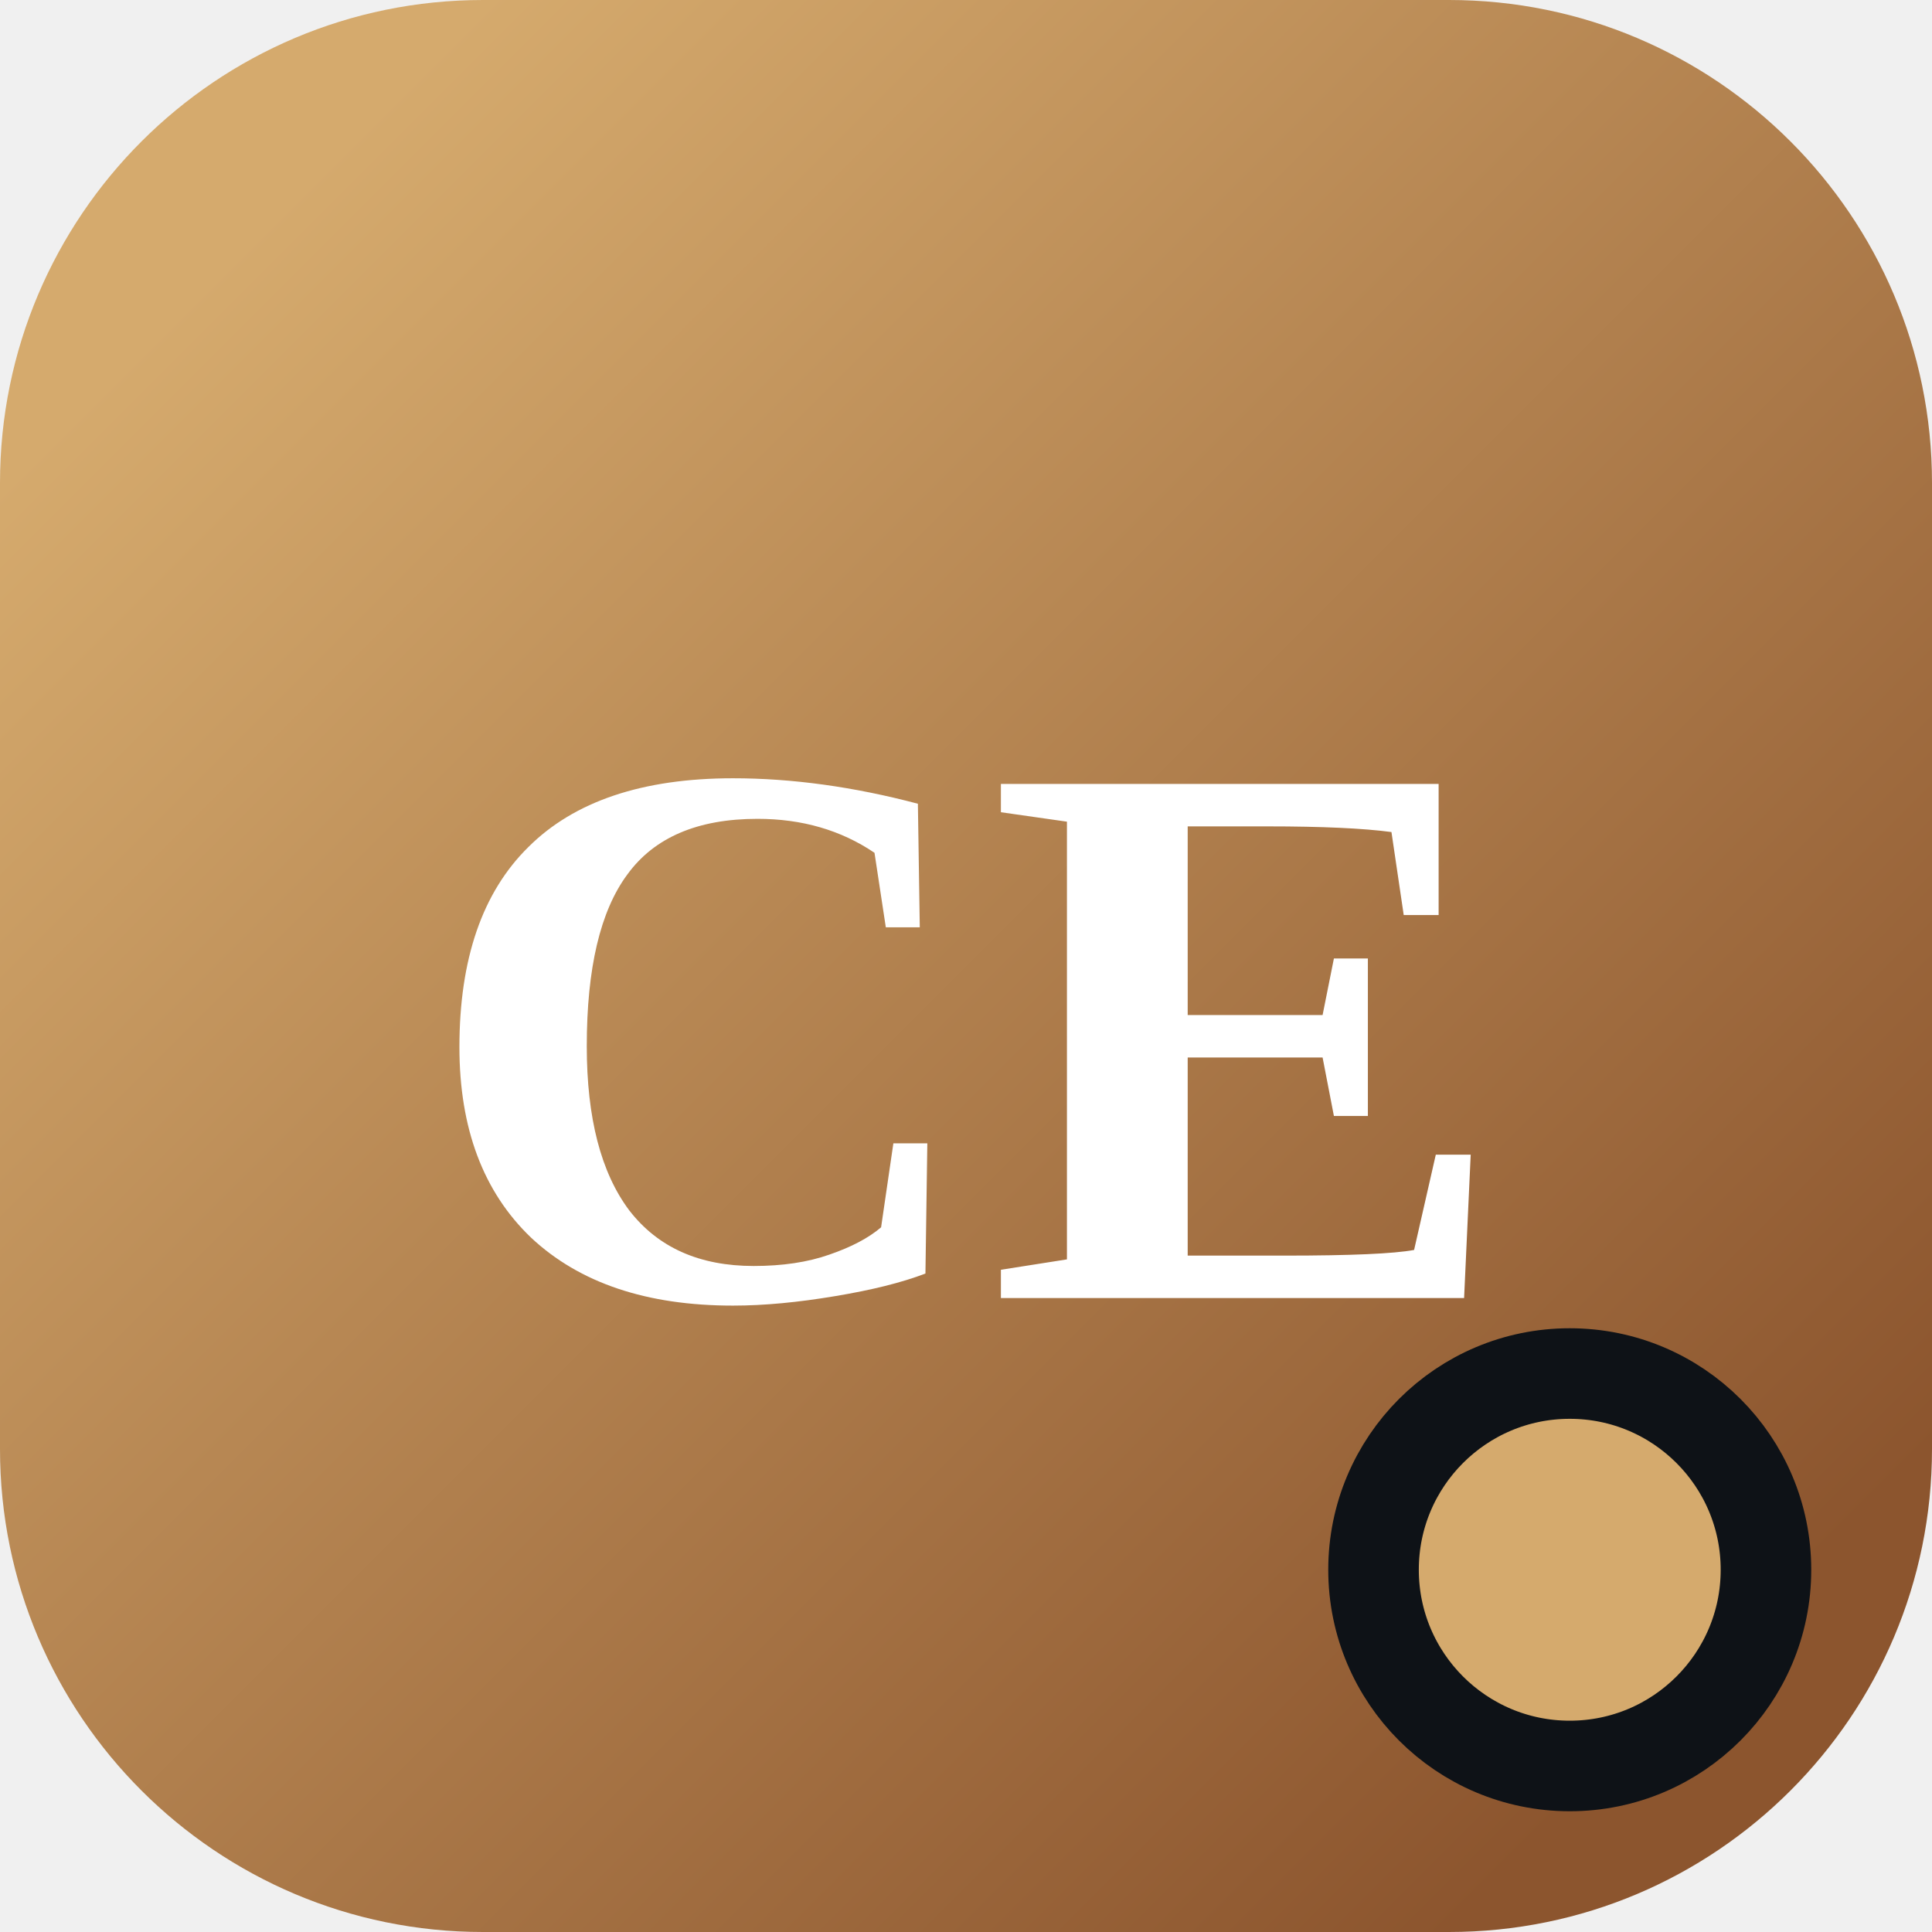
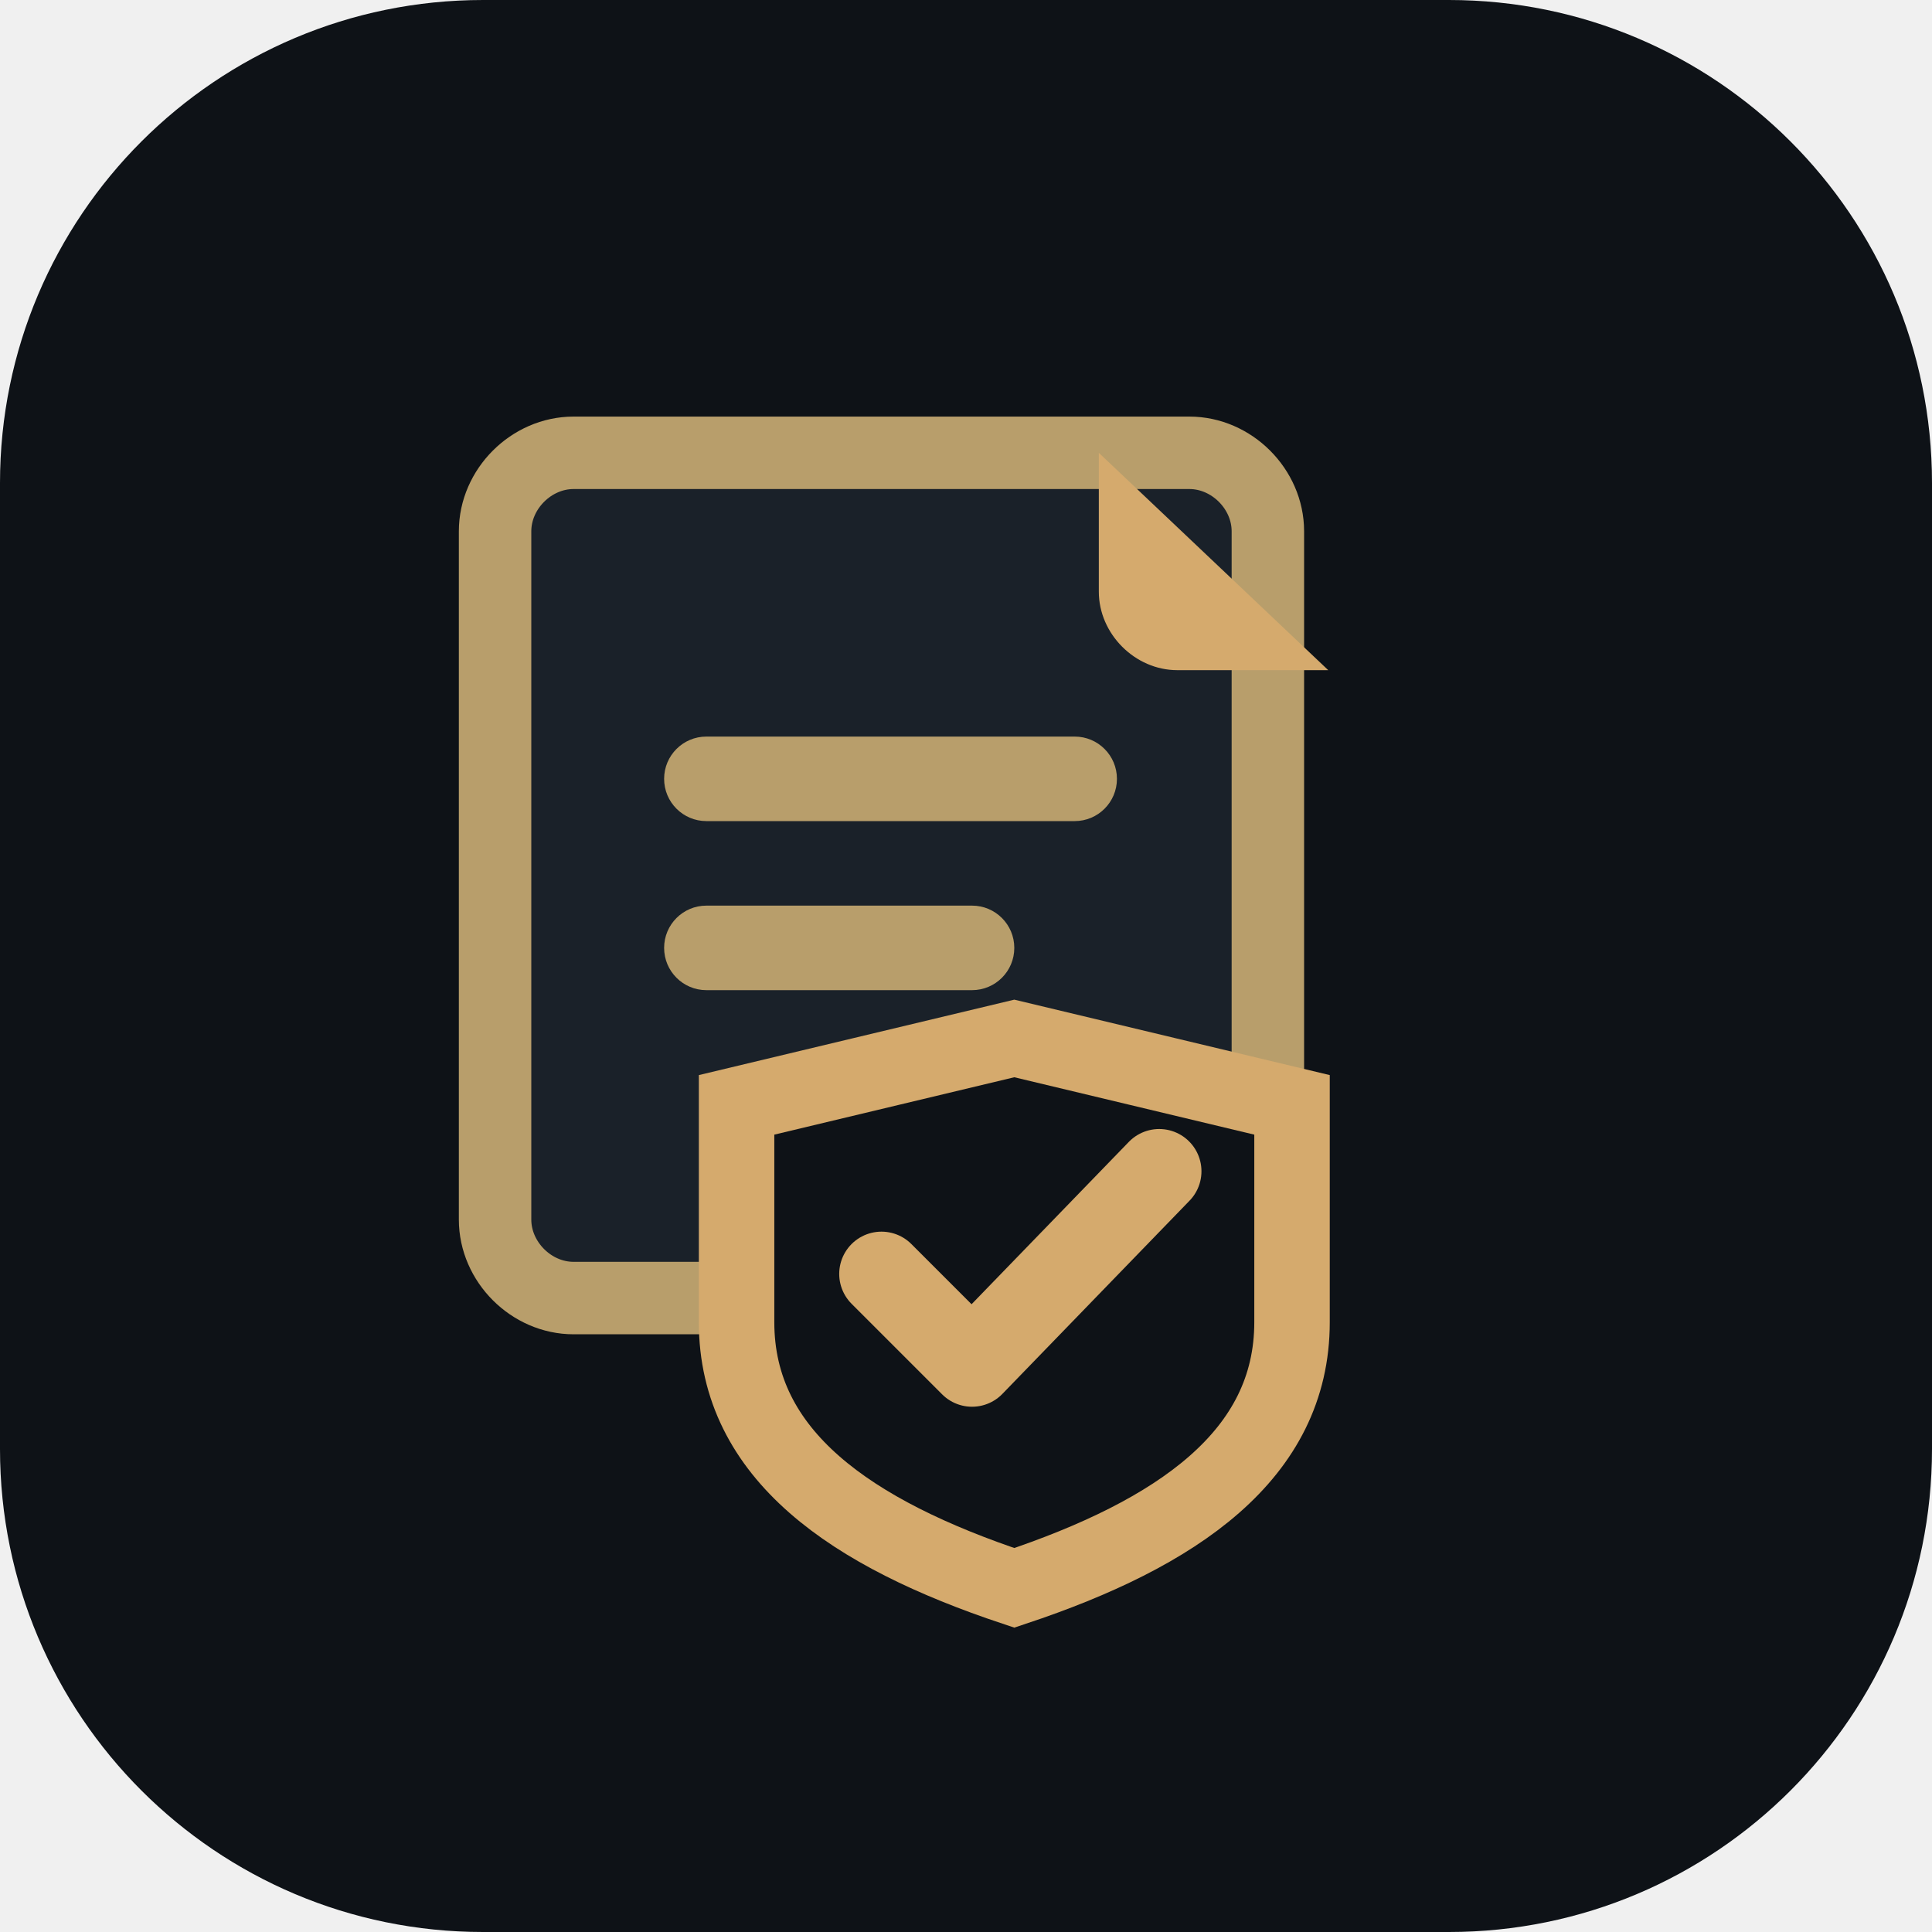
<svg xmlns="http://www.w3.org/2000/svg" viewBox="0 0 32 32" fill="none" role="img" aria-label="ComplianceEasily">
-   <defs>
-     <linearGradient id="ce-mark" x1="4" y1="4" x2="28" y2="28" gradientUnits="userSpaceOnUse">
-       <stop stop-color="#D5AA6D" />
-       <stop offset="1" stop-color="#8C552E" />
-     </linearGradient>
-   </defs>
-   <rect width="32" height="32" rx="8" fill="url(#ce-mark)" />
-   <text x="16" y="21.5" text-anchor="middle" font-family="Georgia, 'Times New Roman', serif" font-size="13" font-weight="700" fill="#FFFFFF">CE</text>
-   <circle cx="26" cy="26" r="3.25" fill="#D5AA6D" stroke="#0E1217" stroke-width="1.5" />
+   <rect width="32" height="32" rx="8" fill="#0E1217" />
+   <path d="M9.5 7.5h10.2c.7 0 1.3.6 1.3 1.3v11.4c0 .7-.6 1.3-1.3 1.3H9.5c-.7 0-1.3-.6-1.3-1.3V8.8c0-.7.6-1.3 1.3-1.3z" fill="#1A2129" stroke="#B89E6B" stroke-width="1.2" />
+   <path d="M18.2 7.5l3.8 3.6h-2.5c-.7 0-1.3-.6-1.3-1.3V7.5z" fill="#D5AA6D" />
+   <rect x="11" y="12.2" width="7.5" height="1.4" rx="0.7" fill="#B89E6B" />
+   <rect x="11" y="15" width="5.8" height="1.4" rx="0.7" fill="#B89E6B" />
+   <path d="M16.8 17.2l4.6 1.1v3.6c0 2.2-1.9 3.5-4.6 4.4-2.7-.9-4.6-2.2-4.6-4.4v-3.6l4.6-1.1z" fill="#0E1217" stroke="#D5AA6D" stroke-width="1.25" />
+   <path d="M14.6 21.1l1.5 1.5 3.1-3.2" fill="none" stroke="#D5AA6D" stroke-width="1.4" stroke-linecap="round" stroke-linejoin="round" />
</svg>
